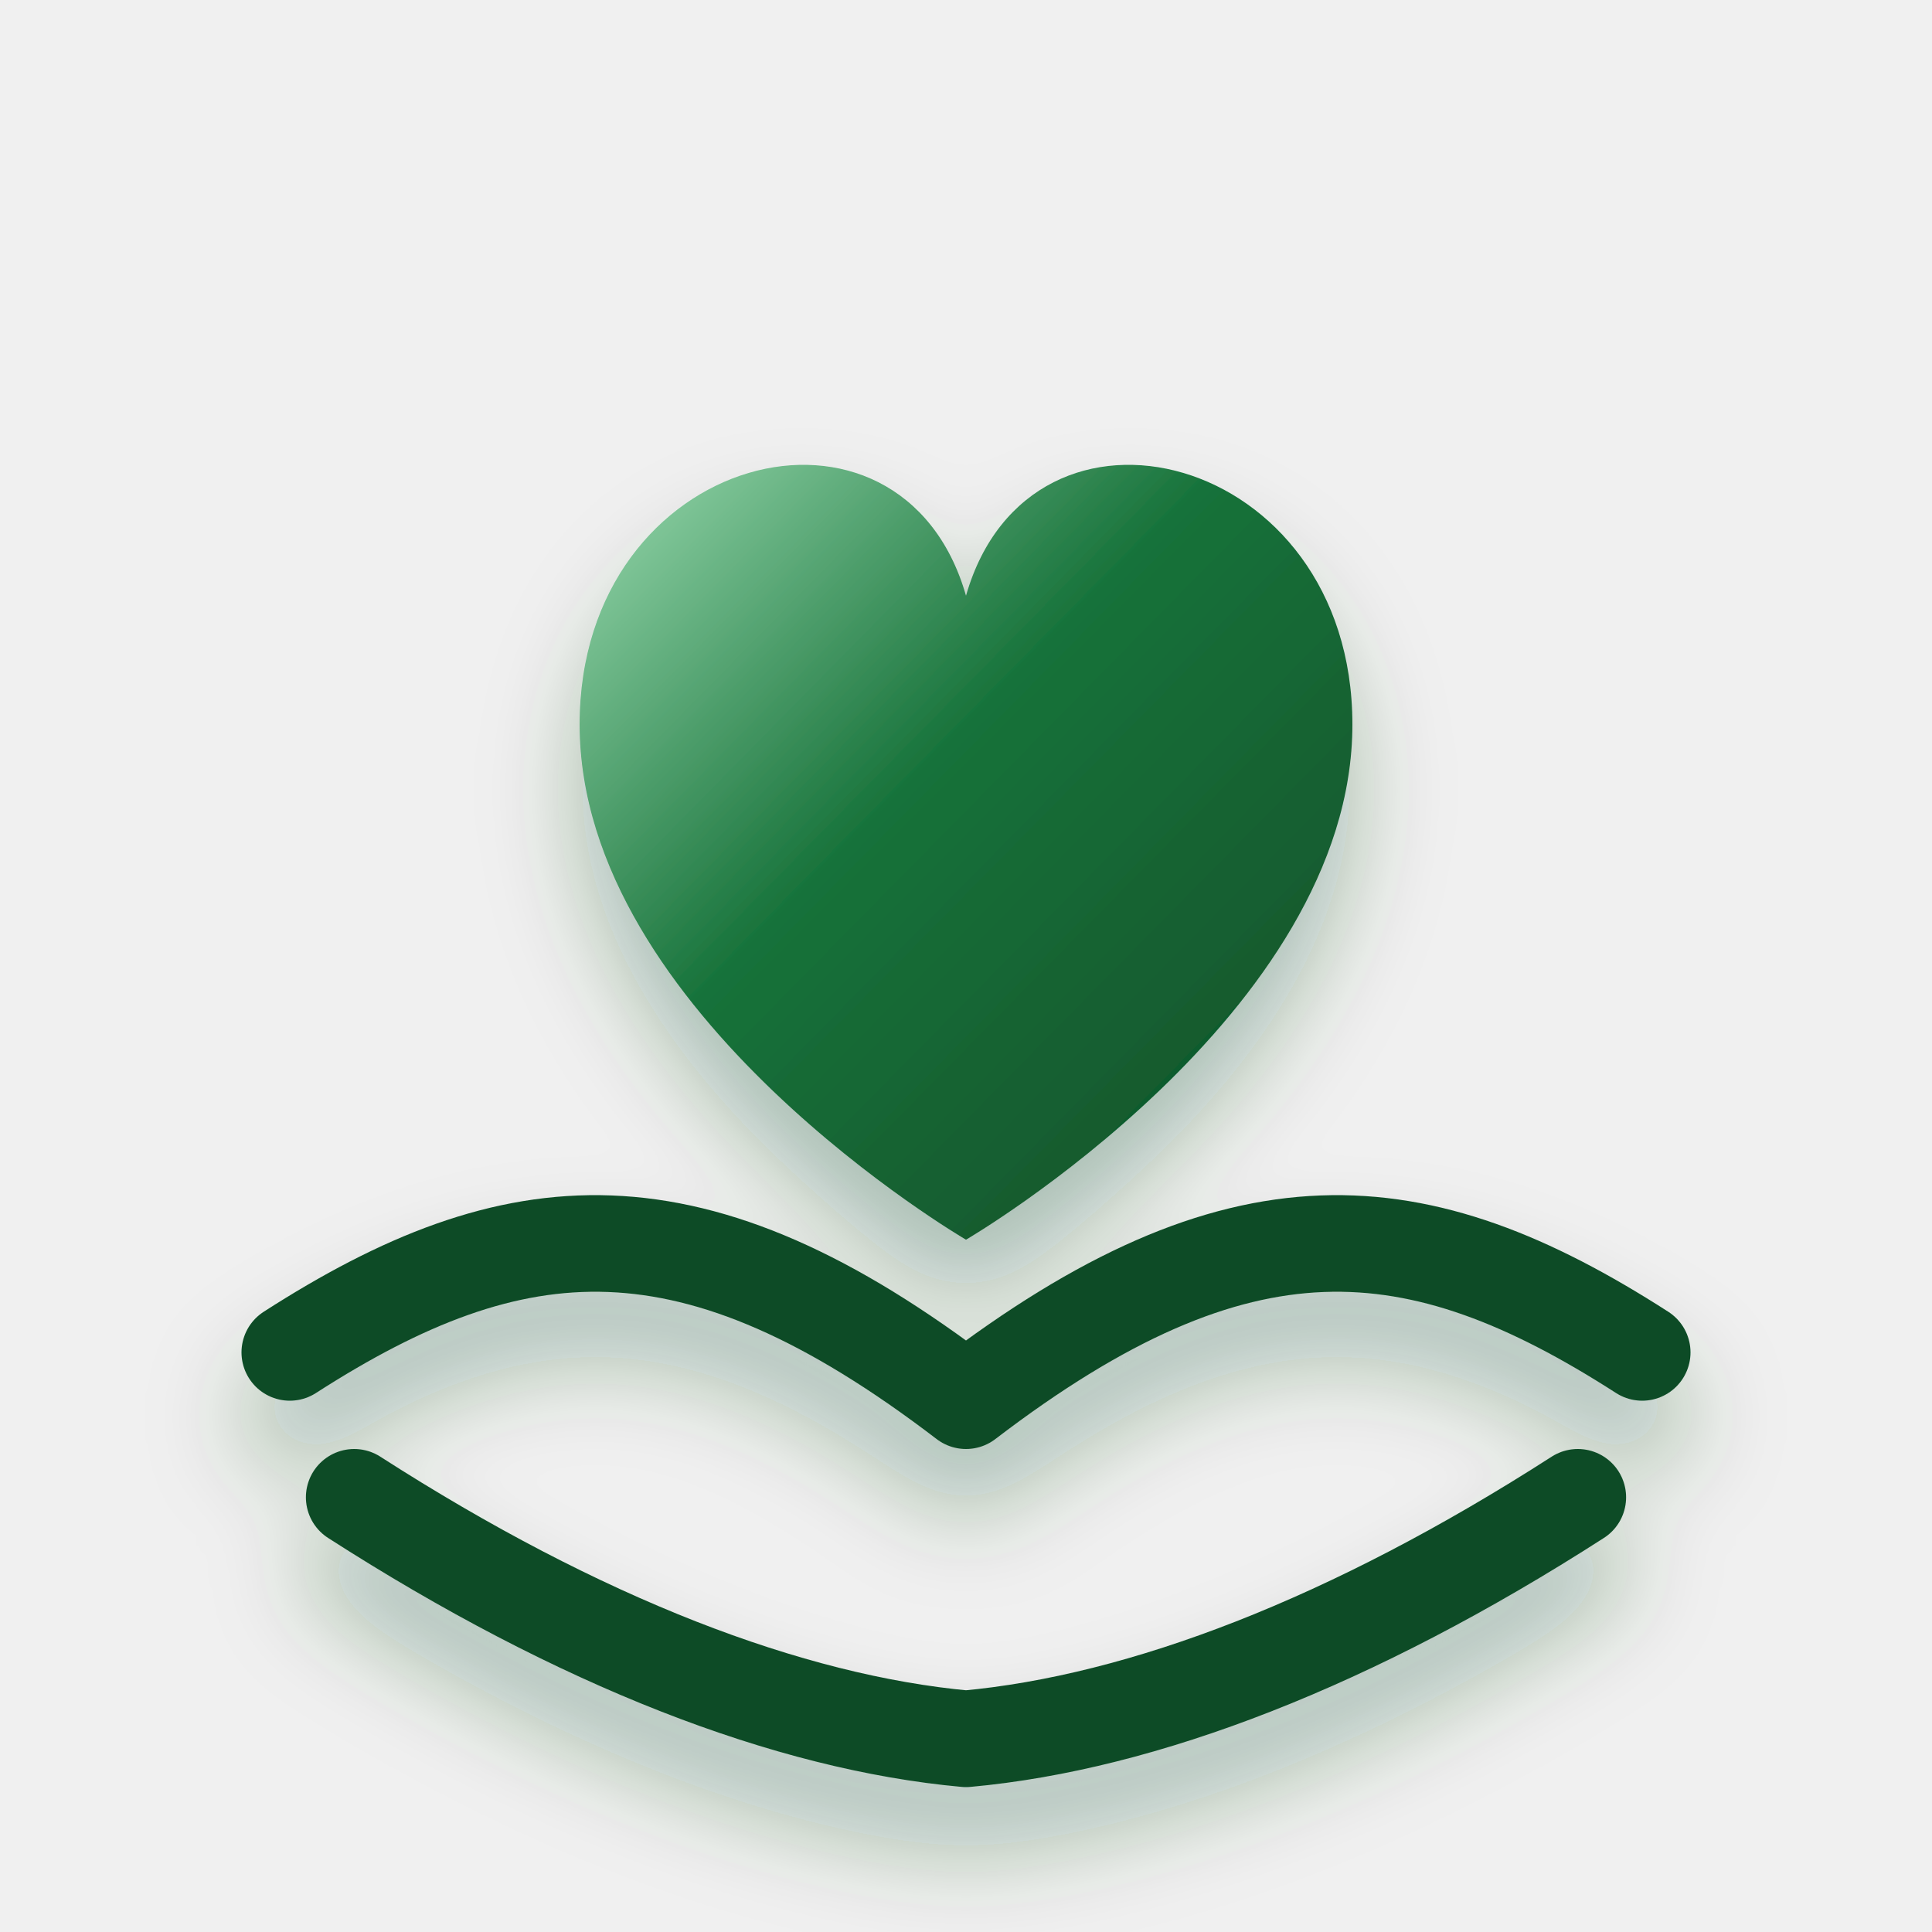
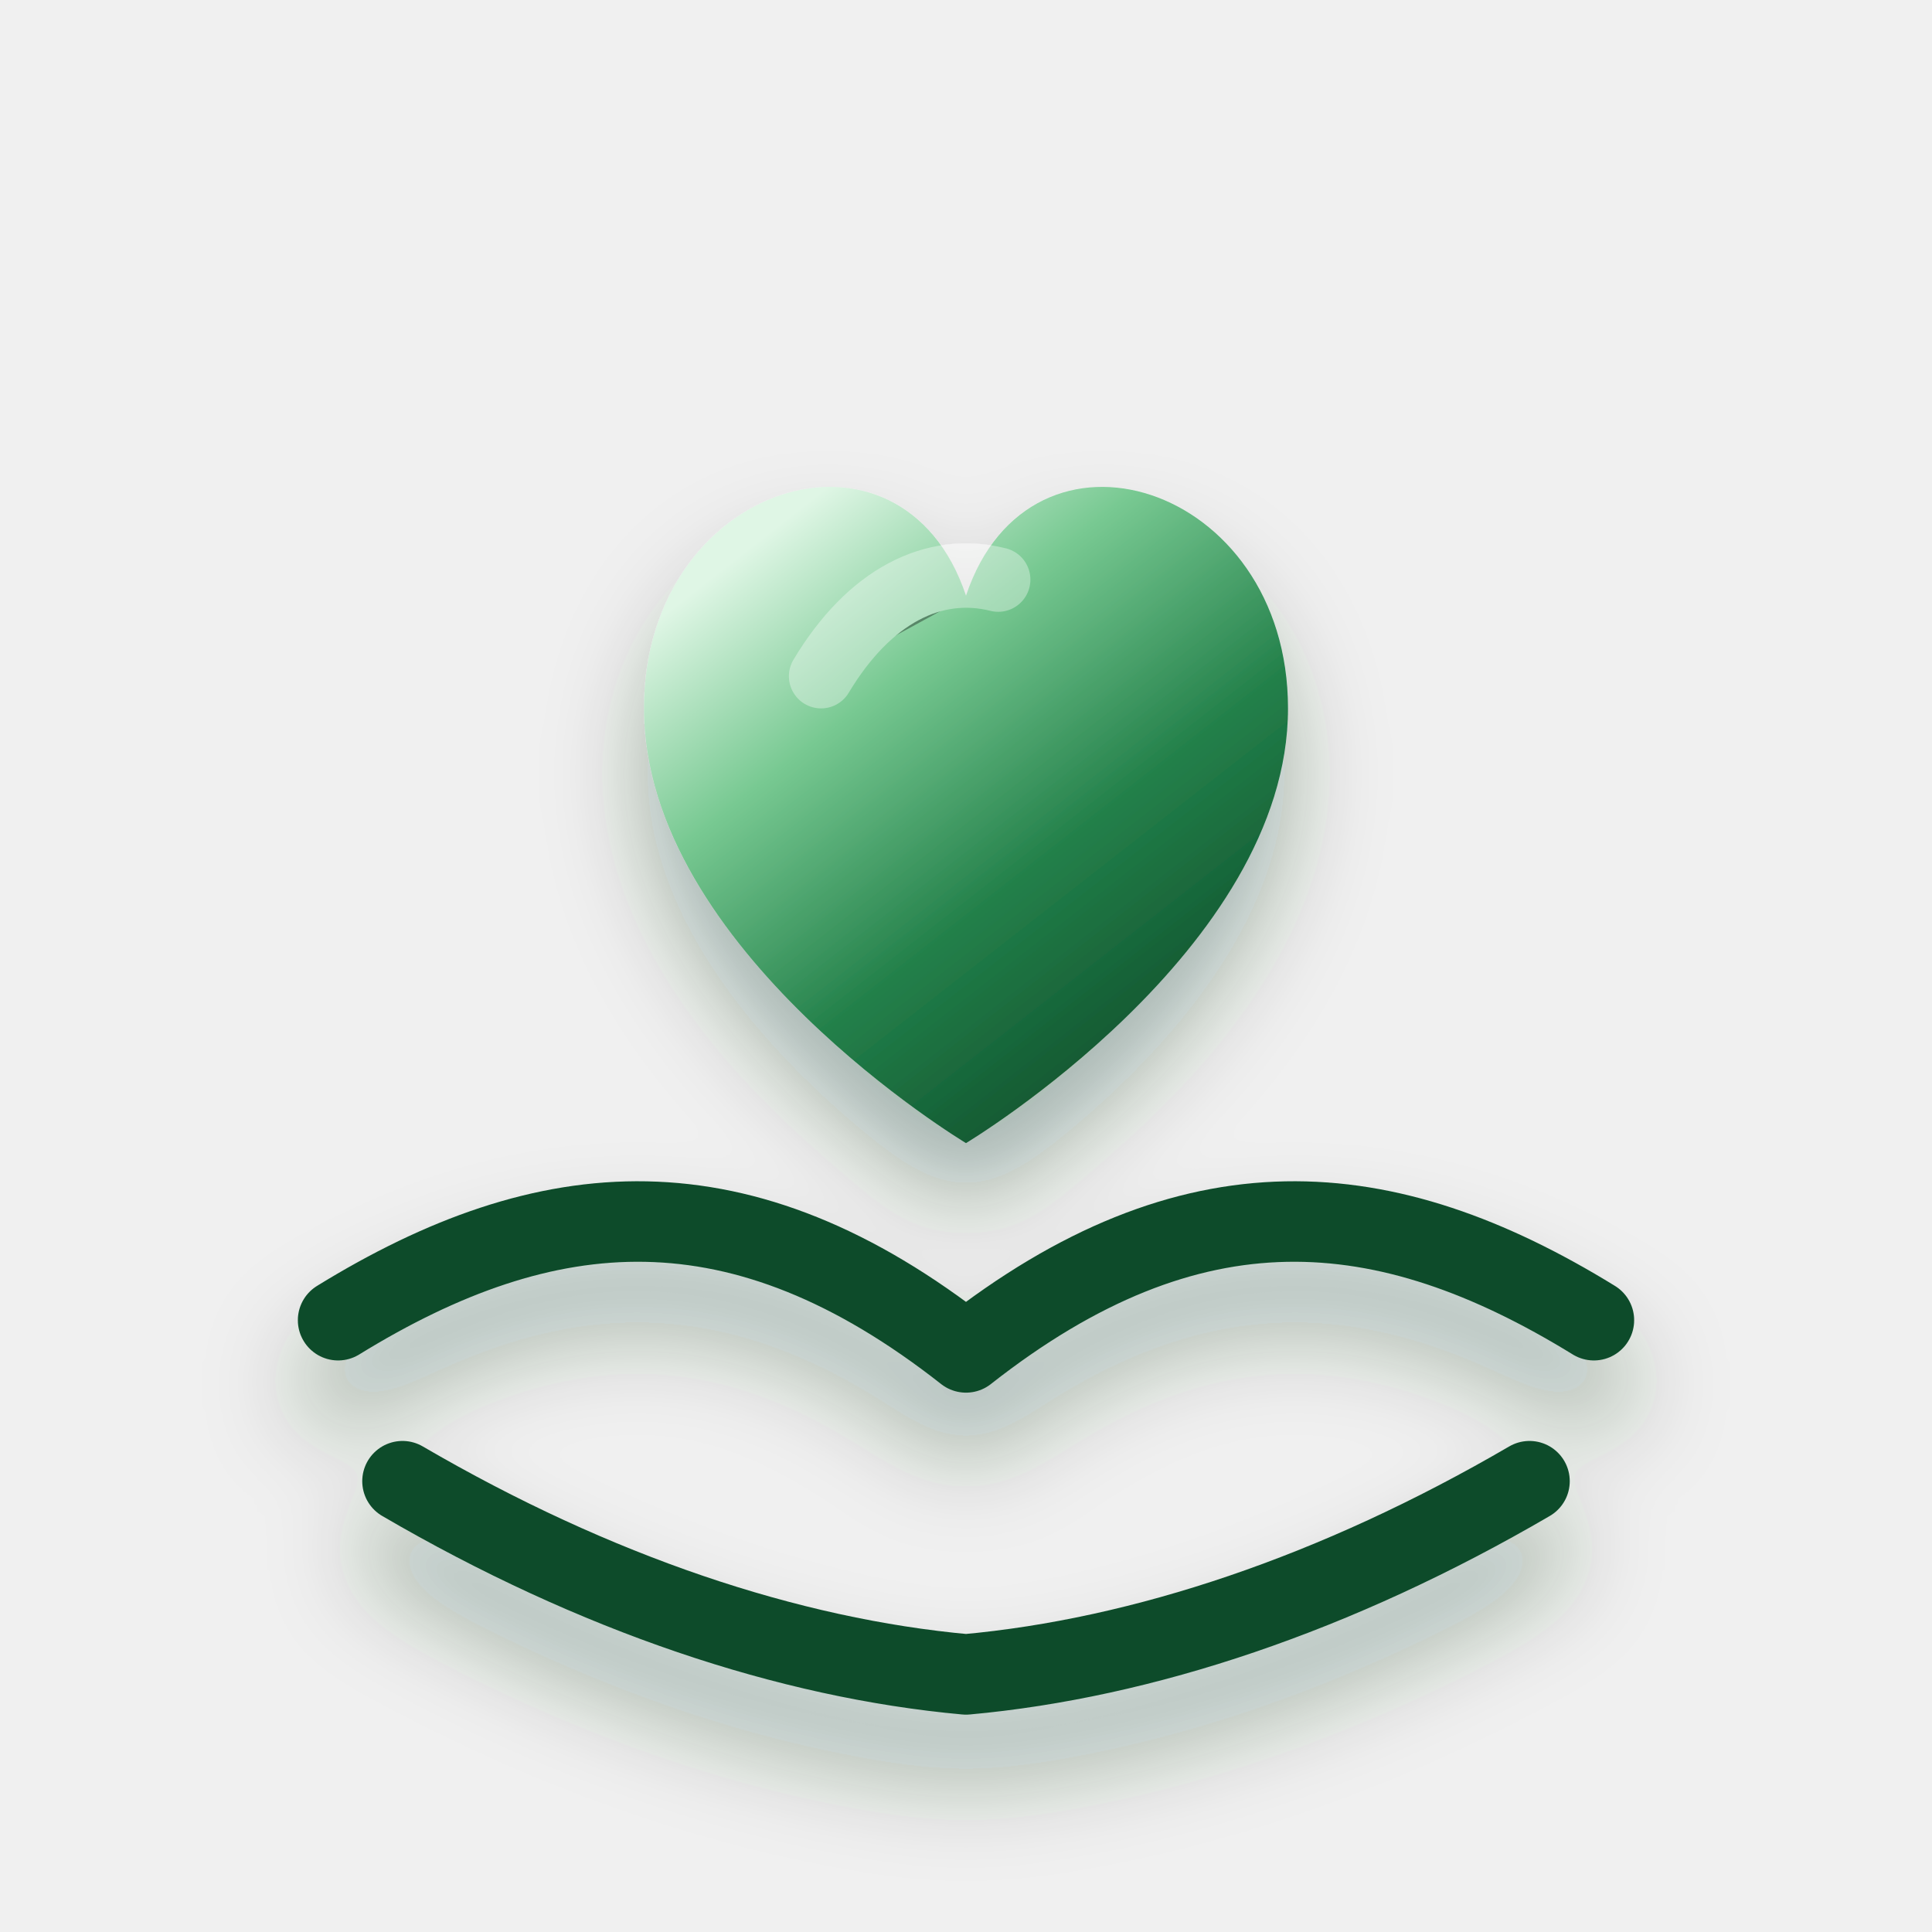
<svg xmlns="http://www.w3.org/2000/svg" viewBox="0 0 120 120" shape-rendering="geometricPrecision">
  <defs>
-     <linearGradient id="g" x1="0" y1="0" x2="1" y2="1">
-       <stop offset="0" stop-color="#9adbb0" />
-       <stop offset=".42" stop-color="#17723a" />
-       <stop offset="1" stop-color="#0e4c27" />
+     <linearGradient id="g" x1=".18" y1=".08" x2=".82" y2=".92">
+       <stop offset="0" stop-color="#dff6e5" />
+       <stop offset=".28" stop-color="#78c992" />
+       <stop offset=".62" stop-color="#23804a" />
+       <stop offset="1" stop-color="#0d4b29" />
    </linearGradient>
-     <linearGradient id="light" x1="0" y1="0" x2="1" y2="1">
-       <stop offset="0" stop-color="#fff" stop-opacity=".72" />
-       <stop offset=".32" stop-color="#9adbb0" />
-       <stop offset="1" stop-color="#17723a" />
-     </linearGradient>
-     <filter id="shadow" x="-25%" y="-25%" width="150%" height="160%">
-       <feDropShadow dx="0" dy="4" stdDeviation="3" flood-color="#0e4c27" flood-opacity=".30" />
+     <filter id="s" x="-30%" y="-25%" width="160%" height="170%">
+       <feDropShadow dx="0" dy="4" stdDeviation="3" flood-color="#0a3a21" flood-opacity=".32" />
    </filter>
  </defs>
-   <g filter="url(#shadow)" class="art">
-     <style>.line{fill:none;stroke:#0e4c27;stroke-width:6;stroke-linecap:round;stroke-linejoin:round}</style>
-     <path d="M60 77S36 63 36 45c0-17 20-22 24-8 4-14 24-9 24 8 0 18-24 32-24 32Z" fill="url(#g)" />
-     <path d="M18 84c14-9 25-10 42 3M102 84c-14-9-25-10-42 3M22 93c14 9 27 14 38 15M98 93c-14 9-27 14-38 15" class="line" />
+   <g filter="url(#s)">
+     <path d="M60 71s-20-12-20-27c0-14 16-19 20-7 4-12 20-7 20 7 0 15-20 27-20 27Z" fill="url(#g)" />
+     <path d="M21 82c13-8 25-9 39 2M99 82c-13-8-25-9-39 2M25 92c12 7 24 11 35 12M95 92c-12 7-24 11-35 12" fill="none" stroke="#0d4b29" stroke-width="5" stroke-linecap="round" />
+     <path d="M51 42c3-5 7-7 11-6" stroke="#fff" stroke-width="4" opacity=".35" stroke-linecap="round" />
  </g>
</svg>
